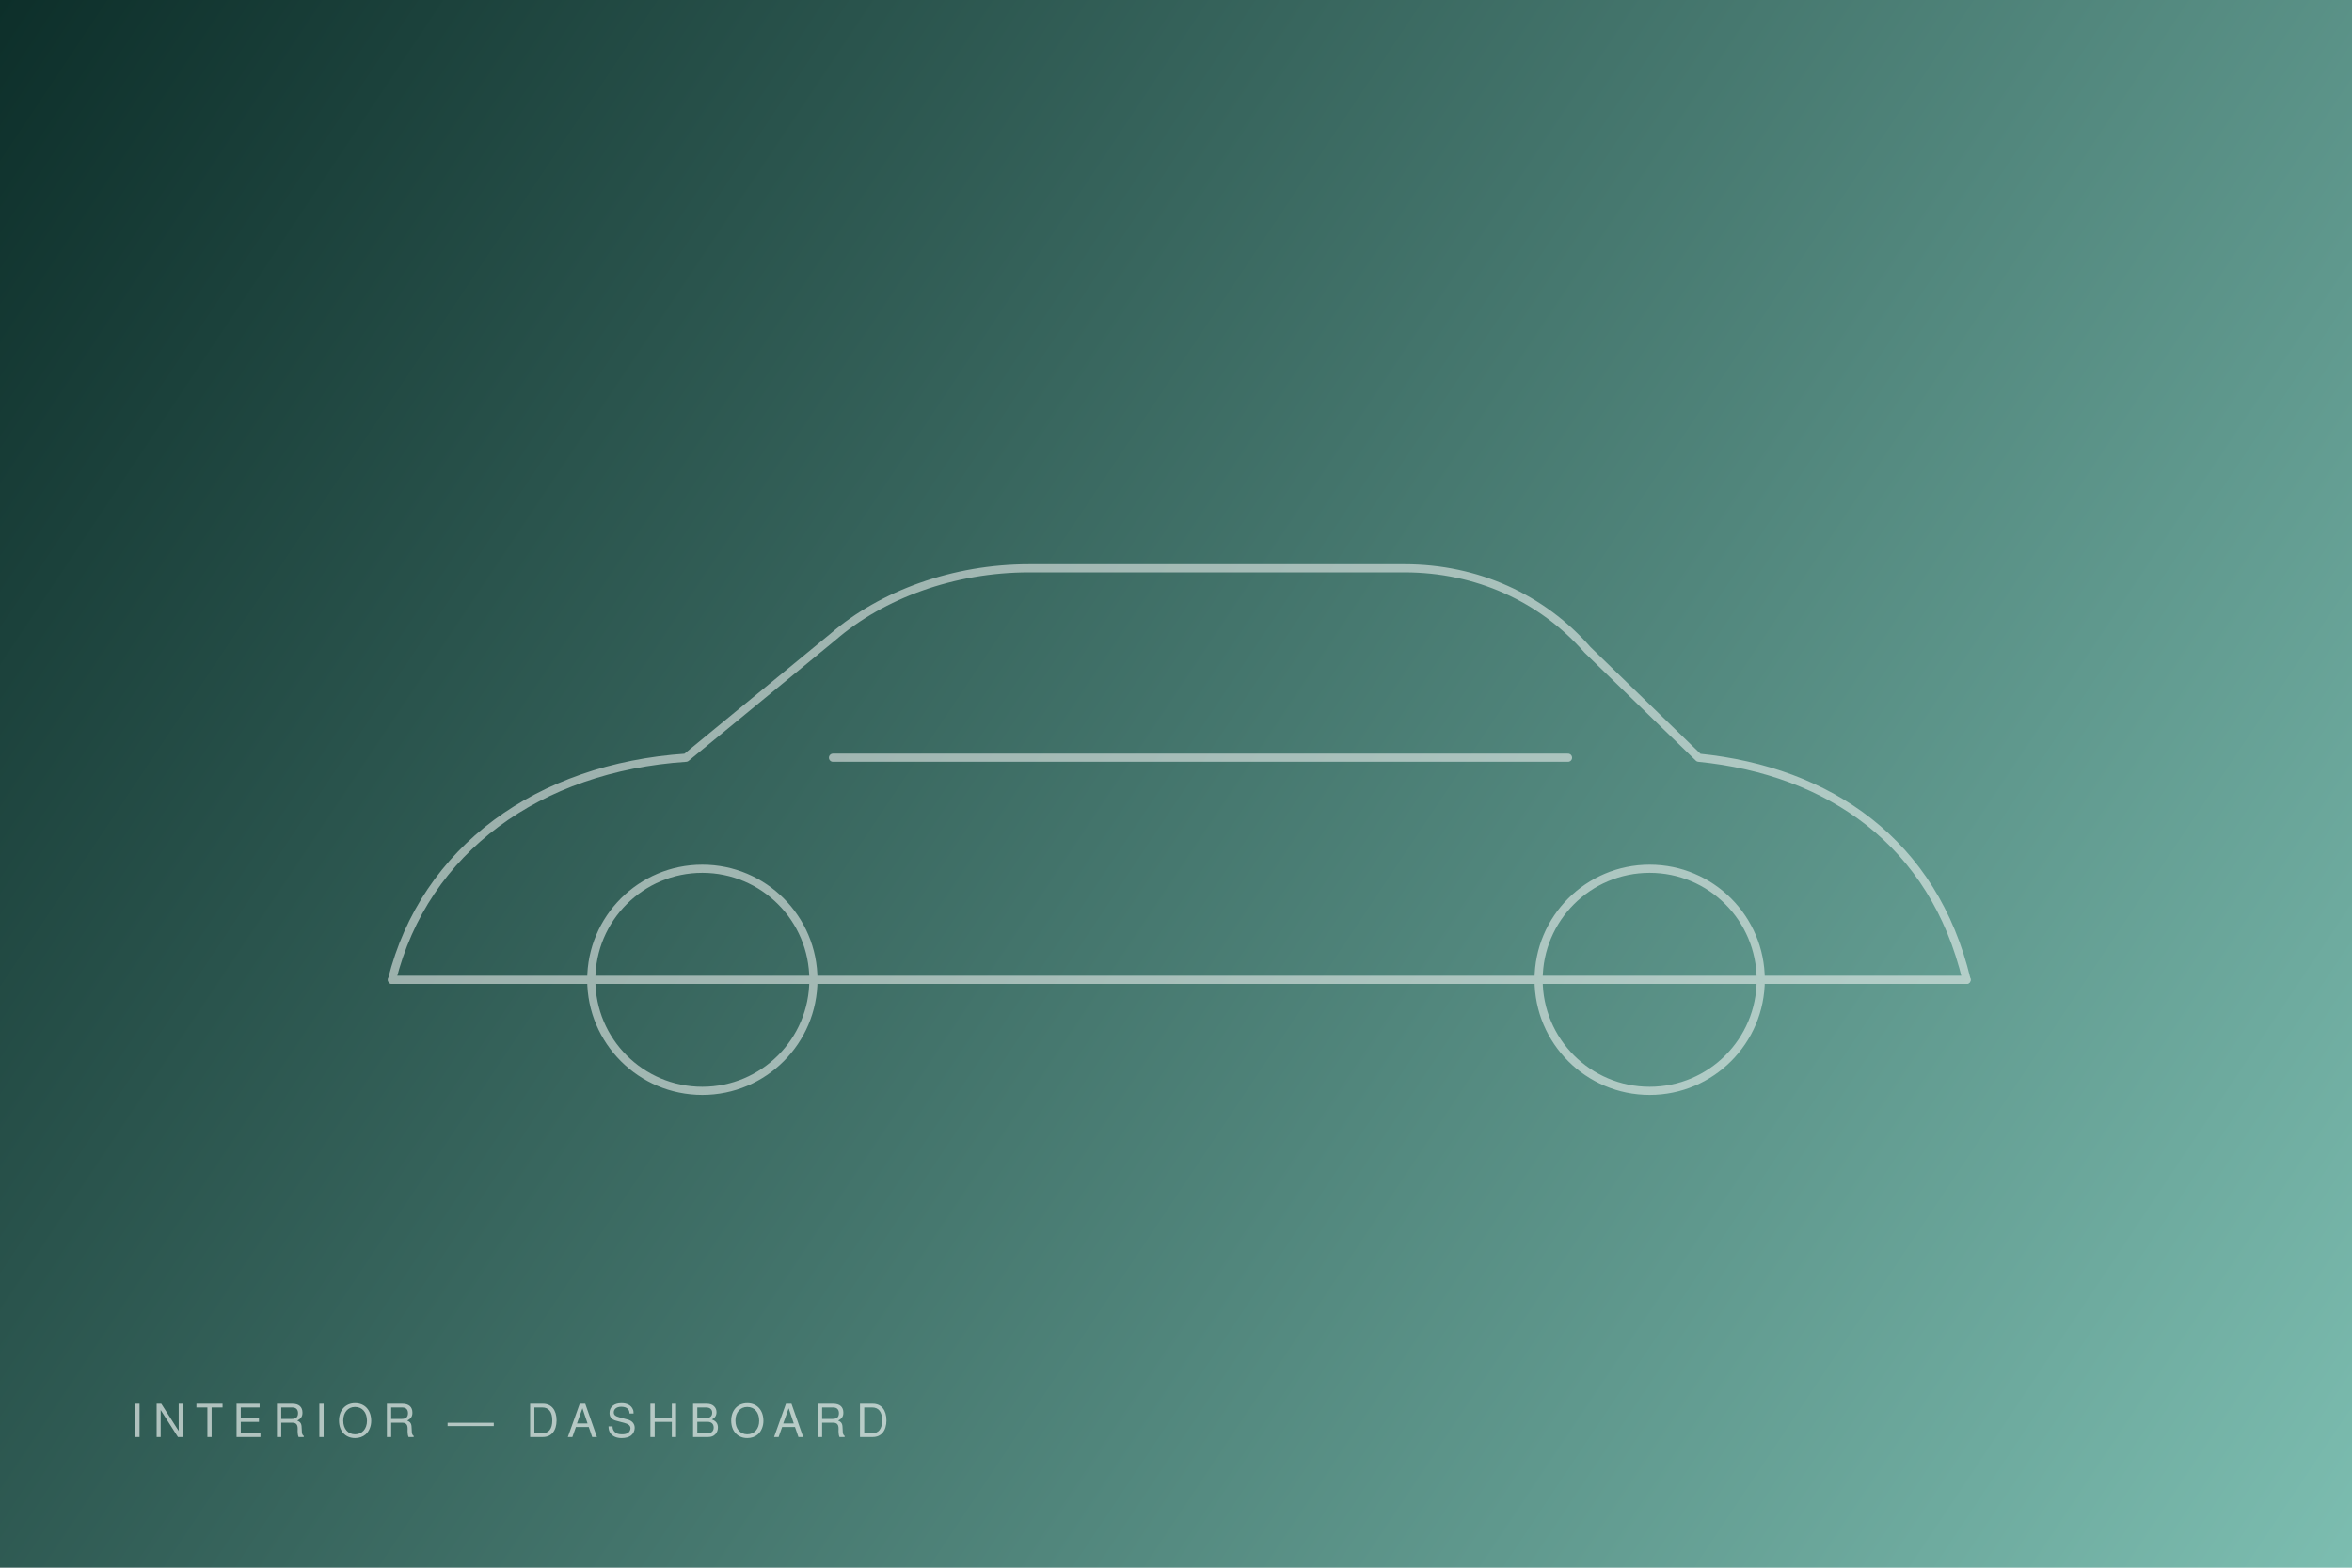
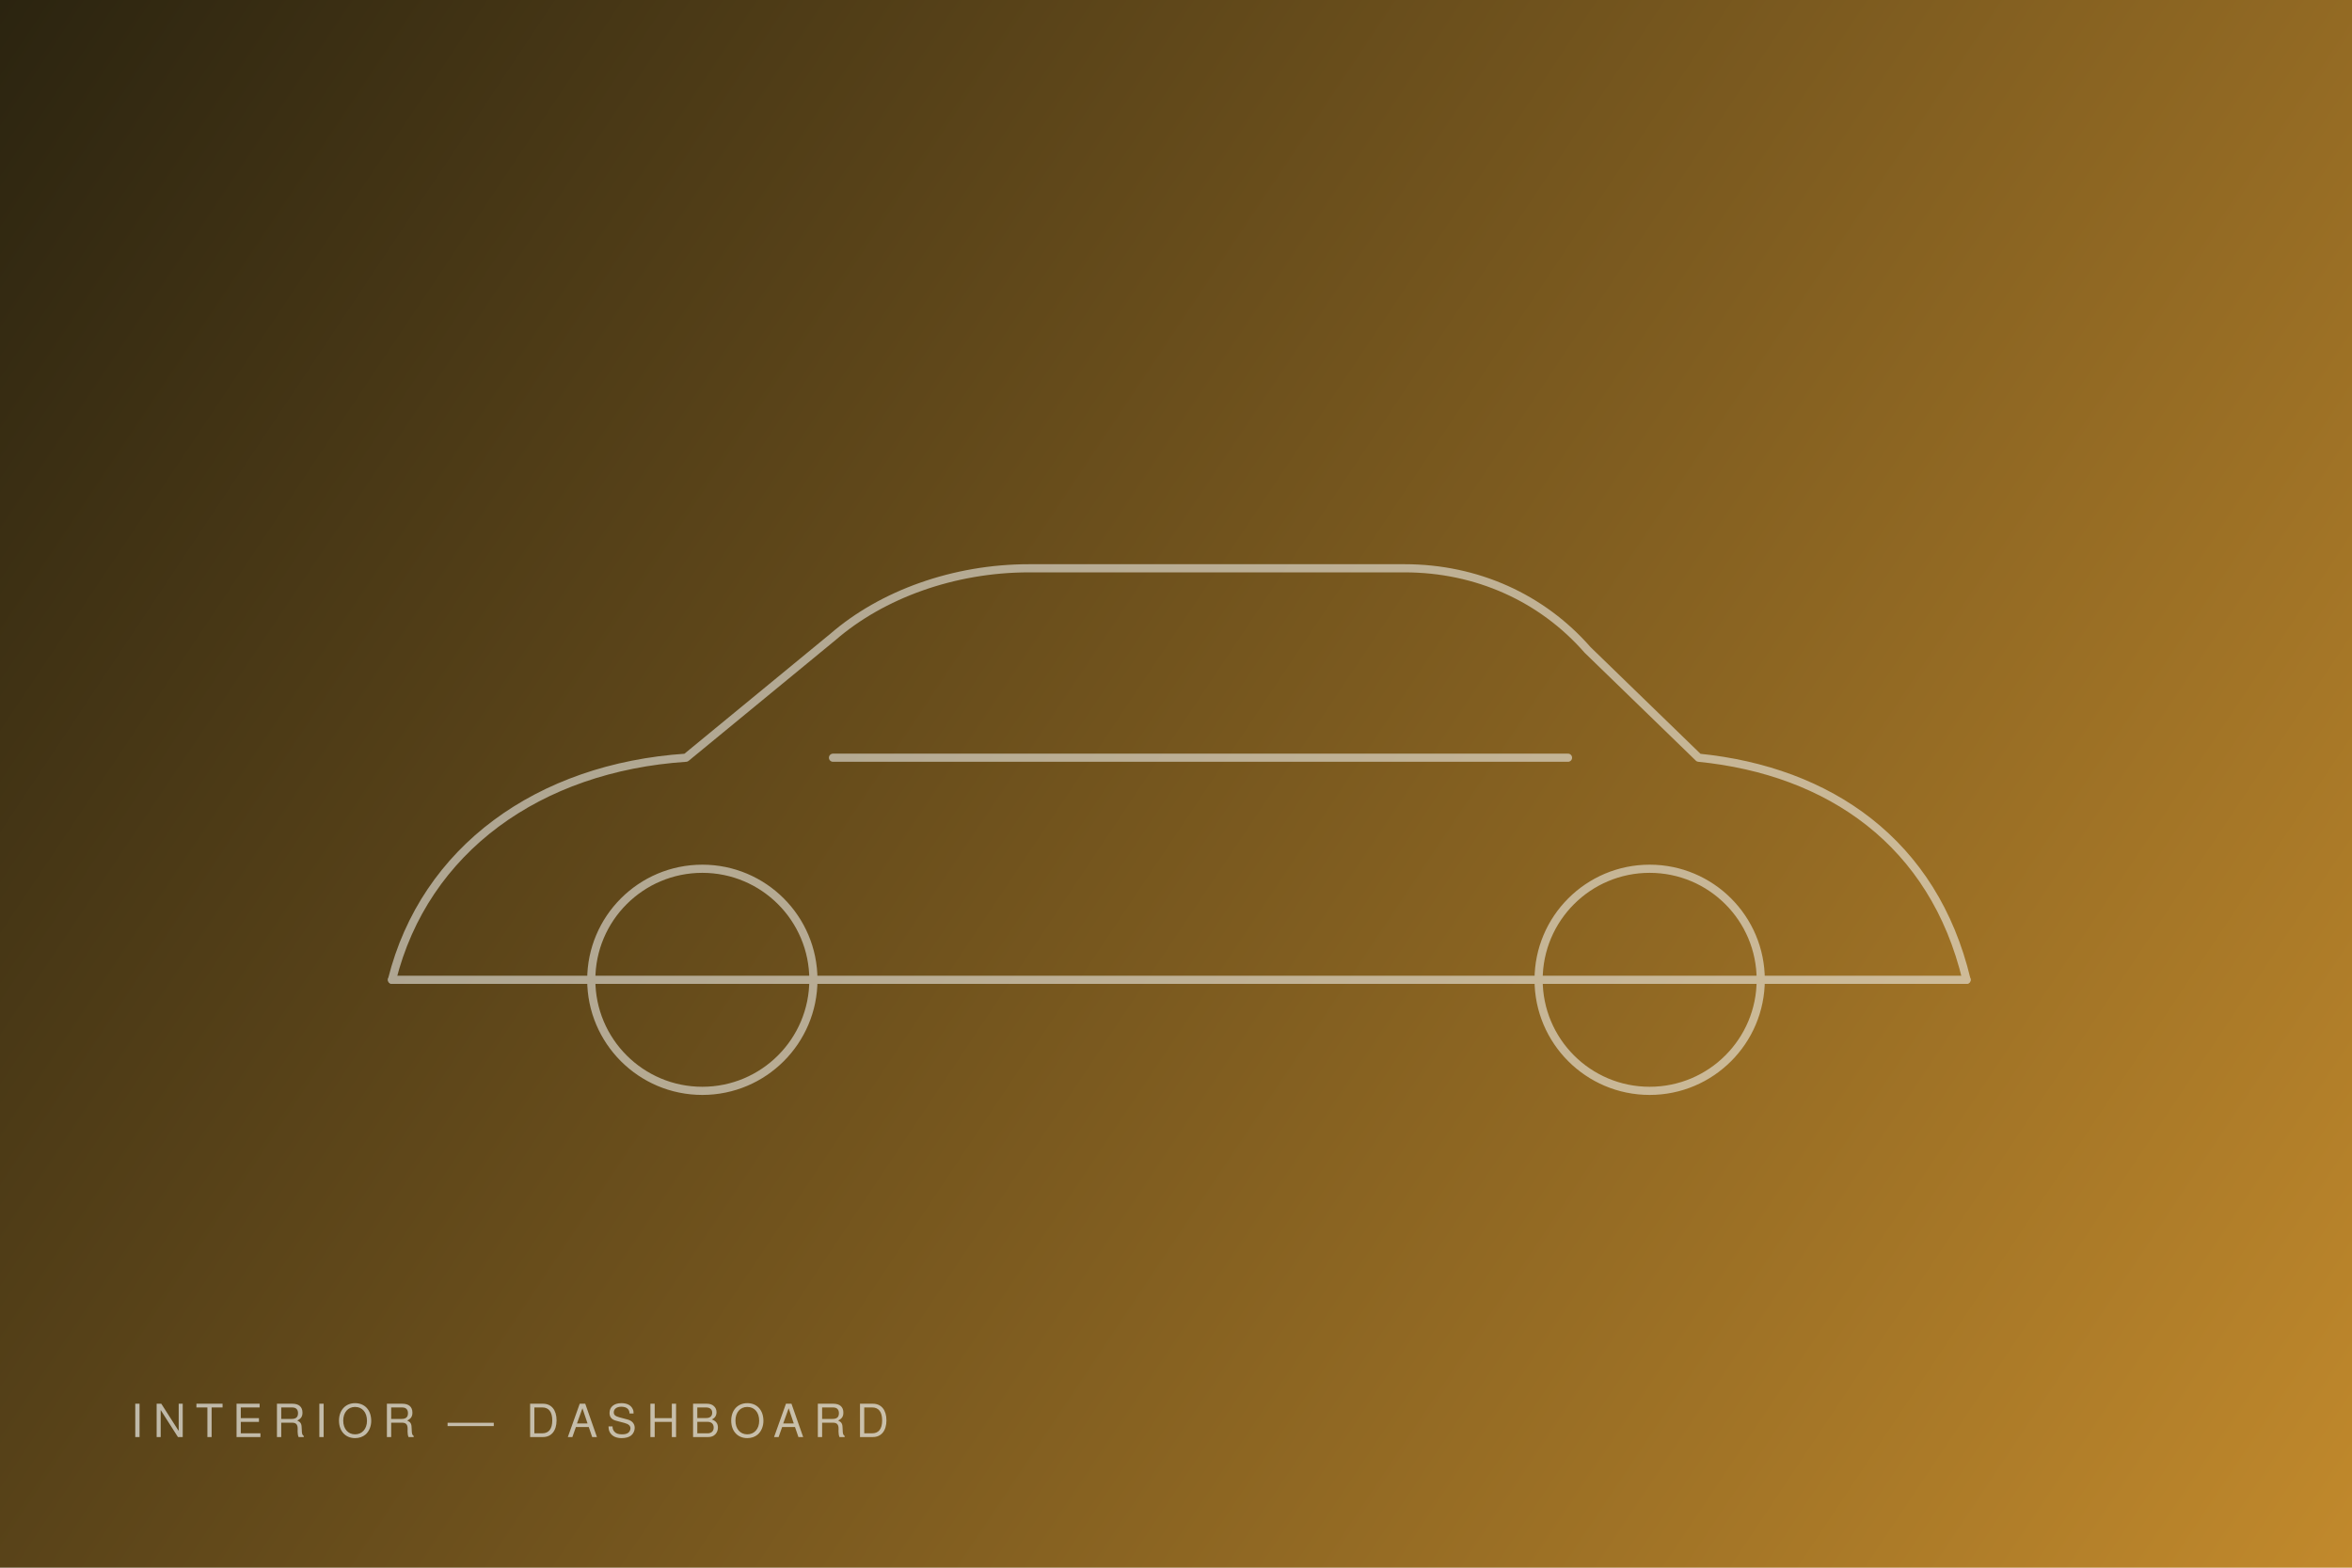
<svg xmlns="http://www.w3.org/2000/svg" width="1200" height="800" viewBox="0 0 720 480">
  <defs>
-     <linearGradient id="g64" x1="0" y1="0" x2="720" y2="480" gradientUnits="userSpaceOnUse">
-       <stop offset="0" stop-color="#0d2f2a" />
-       <stop offset="1" stop-color="#7cbdb0" />
+     <linearGradient id="g84" x1="0" y1="0" x2="720" y2="480" gradientUnits="userSpaceOnUse">
+       <stop offset="0" stop-color="#2b2410" />
+       <stop offset="1" stop-color="#c1892c" />
    </linearGradient>
  </defs>
-   <rect width="720" height="480" fill="url(#g64)" />
+   <rect width="720" height="480" fill="url(#g84)" />
  <g fill="none" stroke="#f5f7f6" stroke-width="2.5" stroke-linecap="round" stroke-linejoin="round" opacity="0.55">
    <path d="M120 300 C 130 260, 165 235, 210 232 L 255 195 C 270 182, 292 174, 315 174 L 430 174 C 452 174, 472 183, 486 199 L 520 232 C 560 236, 592 258, 602 300" />
    <line x1="120" y1="300" x2="602" y2="300" />
    <circle cx="215" cy="300" r="34" />
    <circle cx="505" cy="300" r="34" />
    <line x1="255" y1="232" x2="480" y2="232" />
  </g>
  <text x="40" y="440" font-family="Helvetica, Arial, sans-serif" font-size="14" letter-spacing="3" fill="#f5f7f6" opacity="0.65">INTERIOR — DASHBOARD</text>
</svg>
